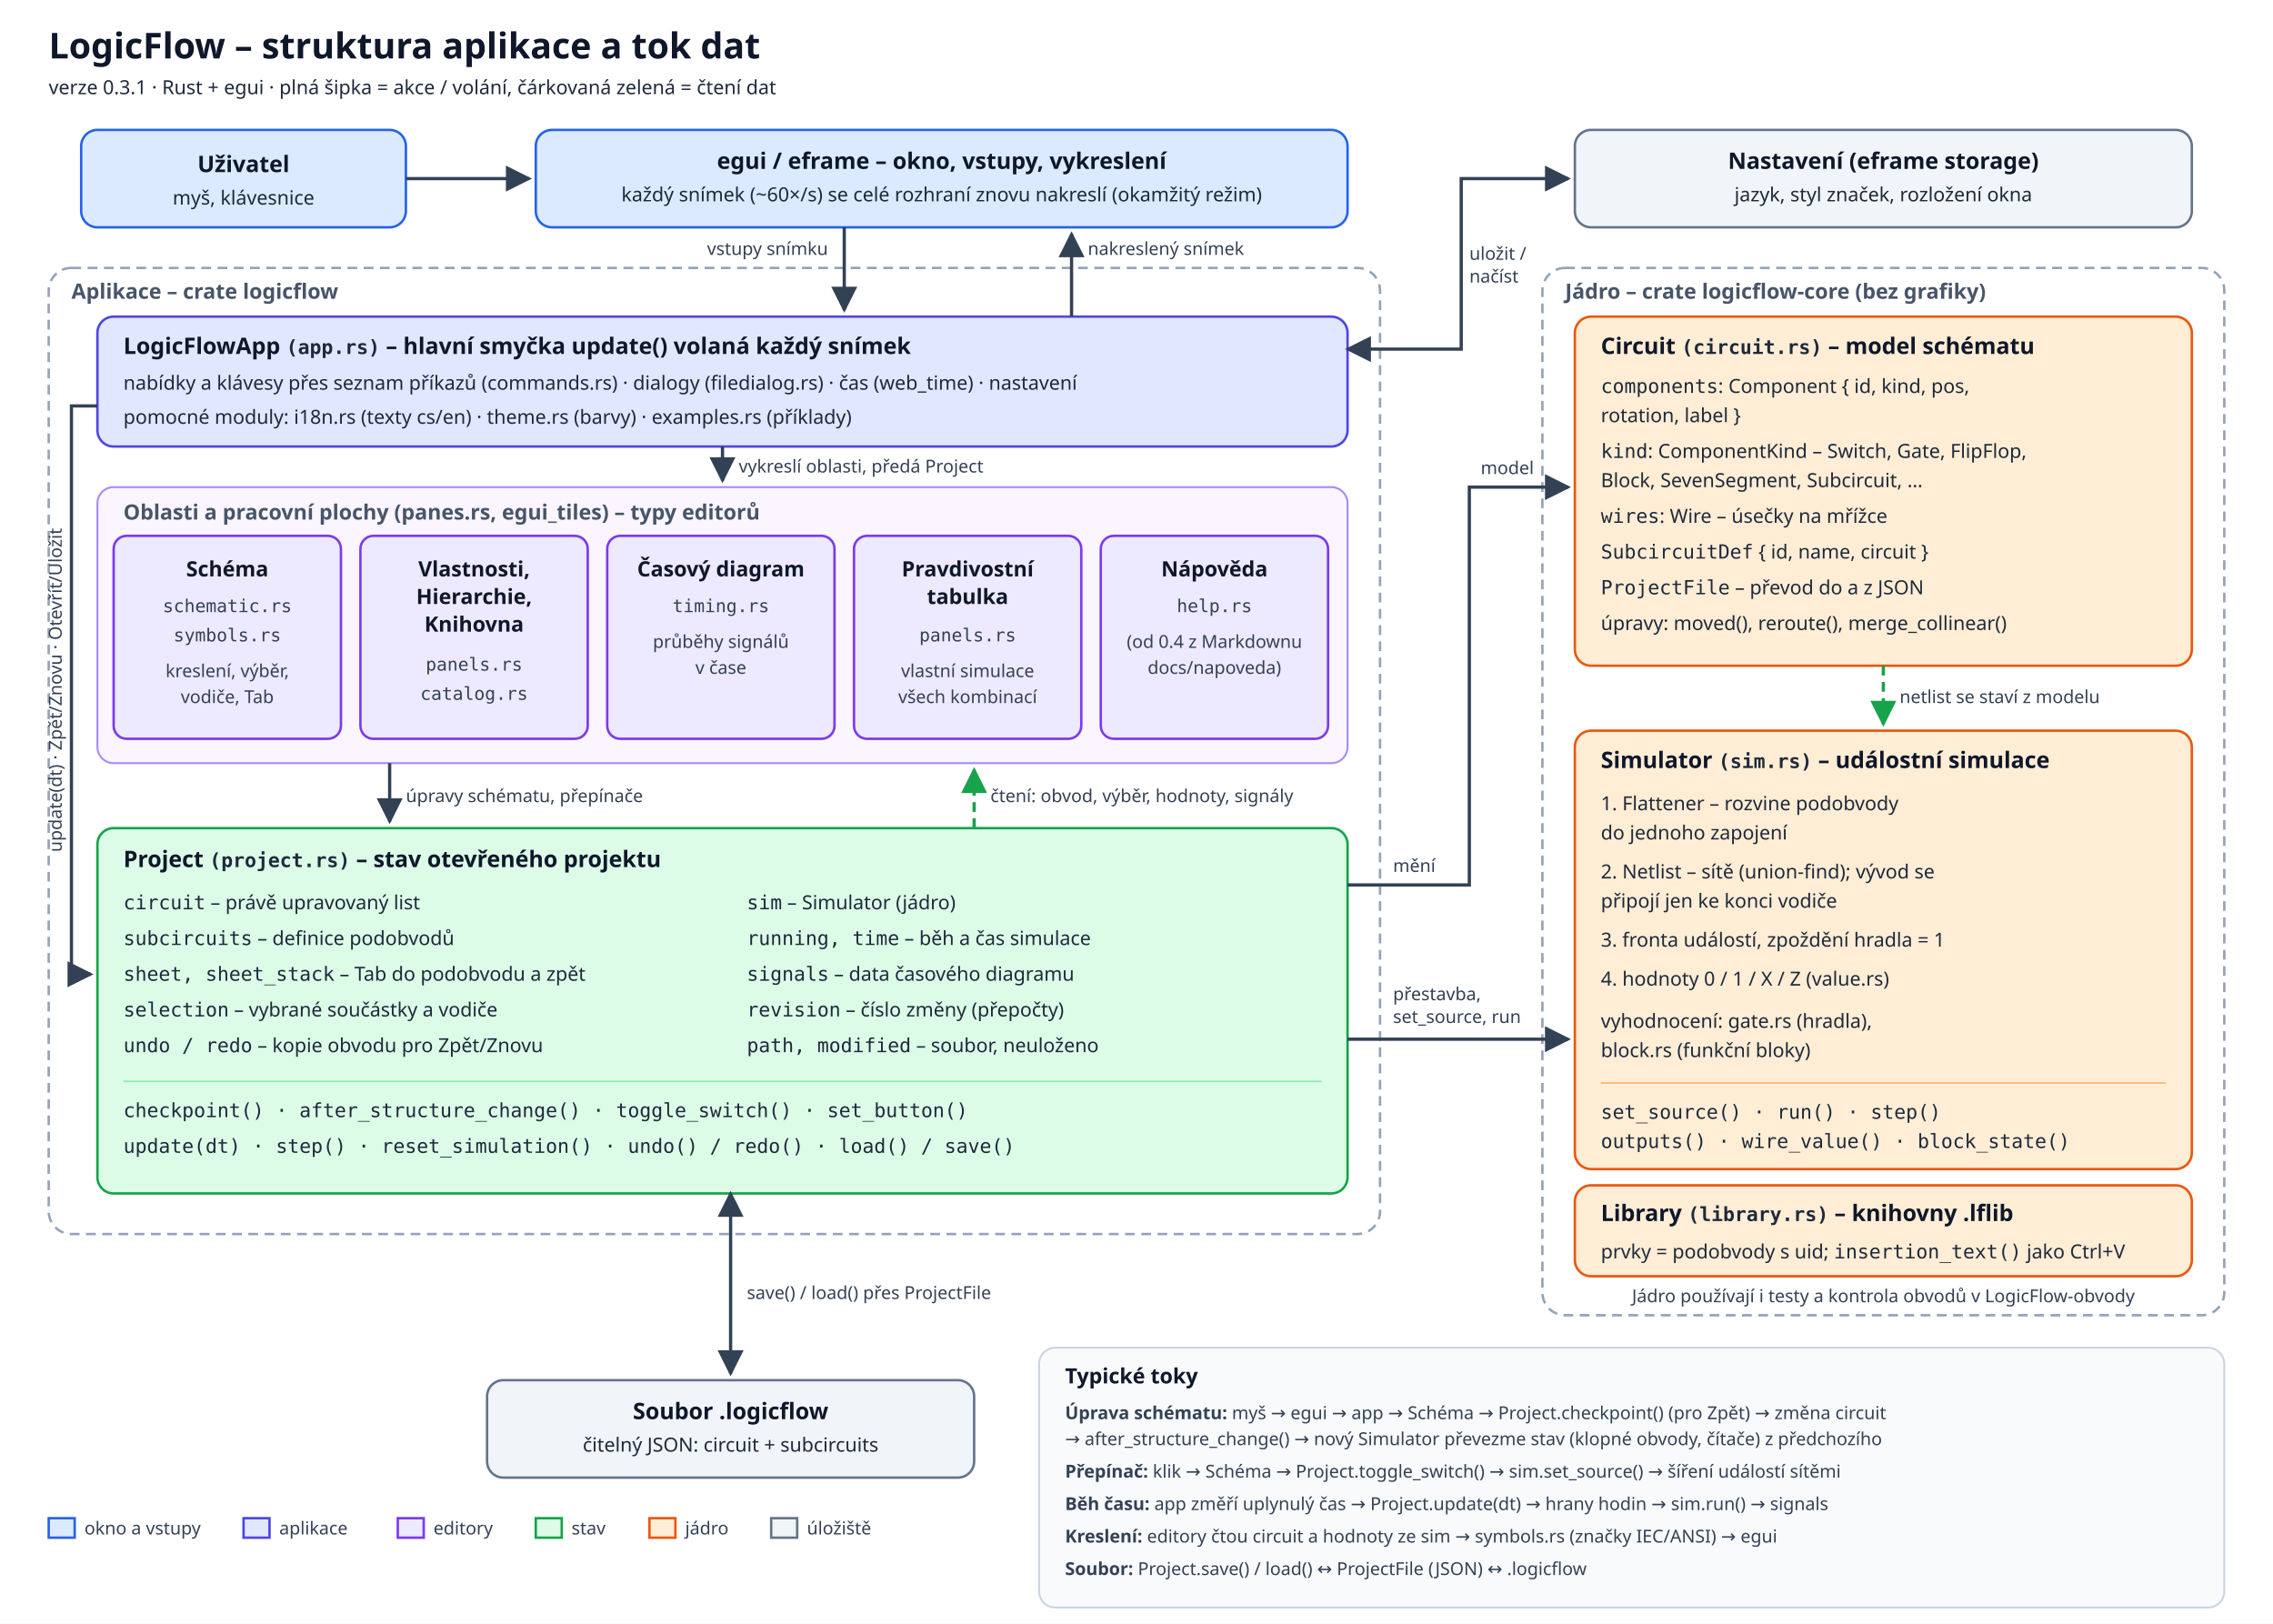
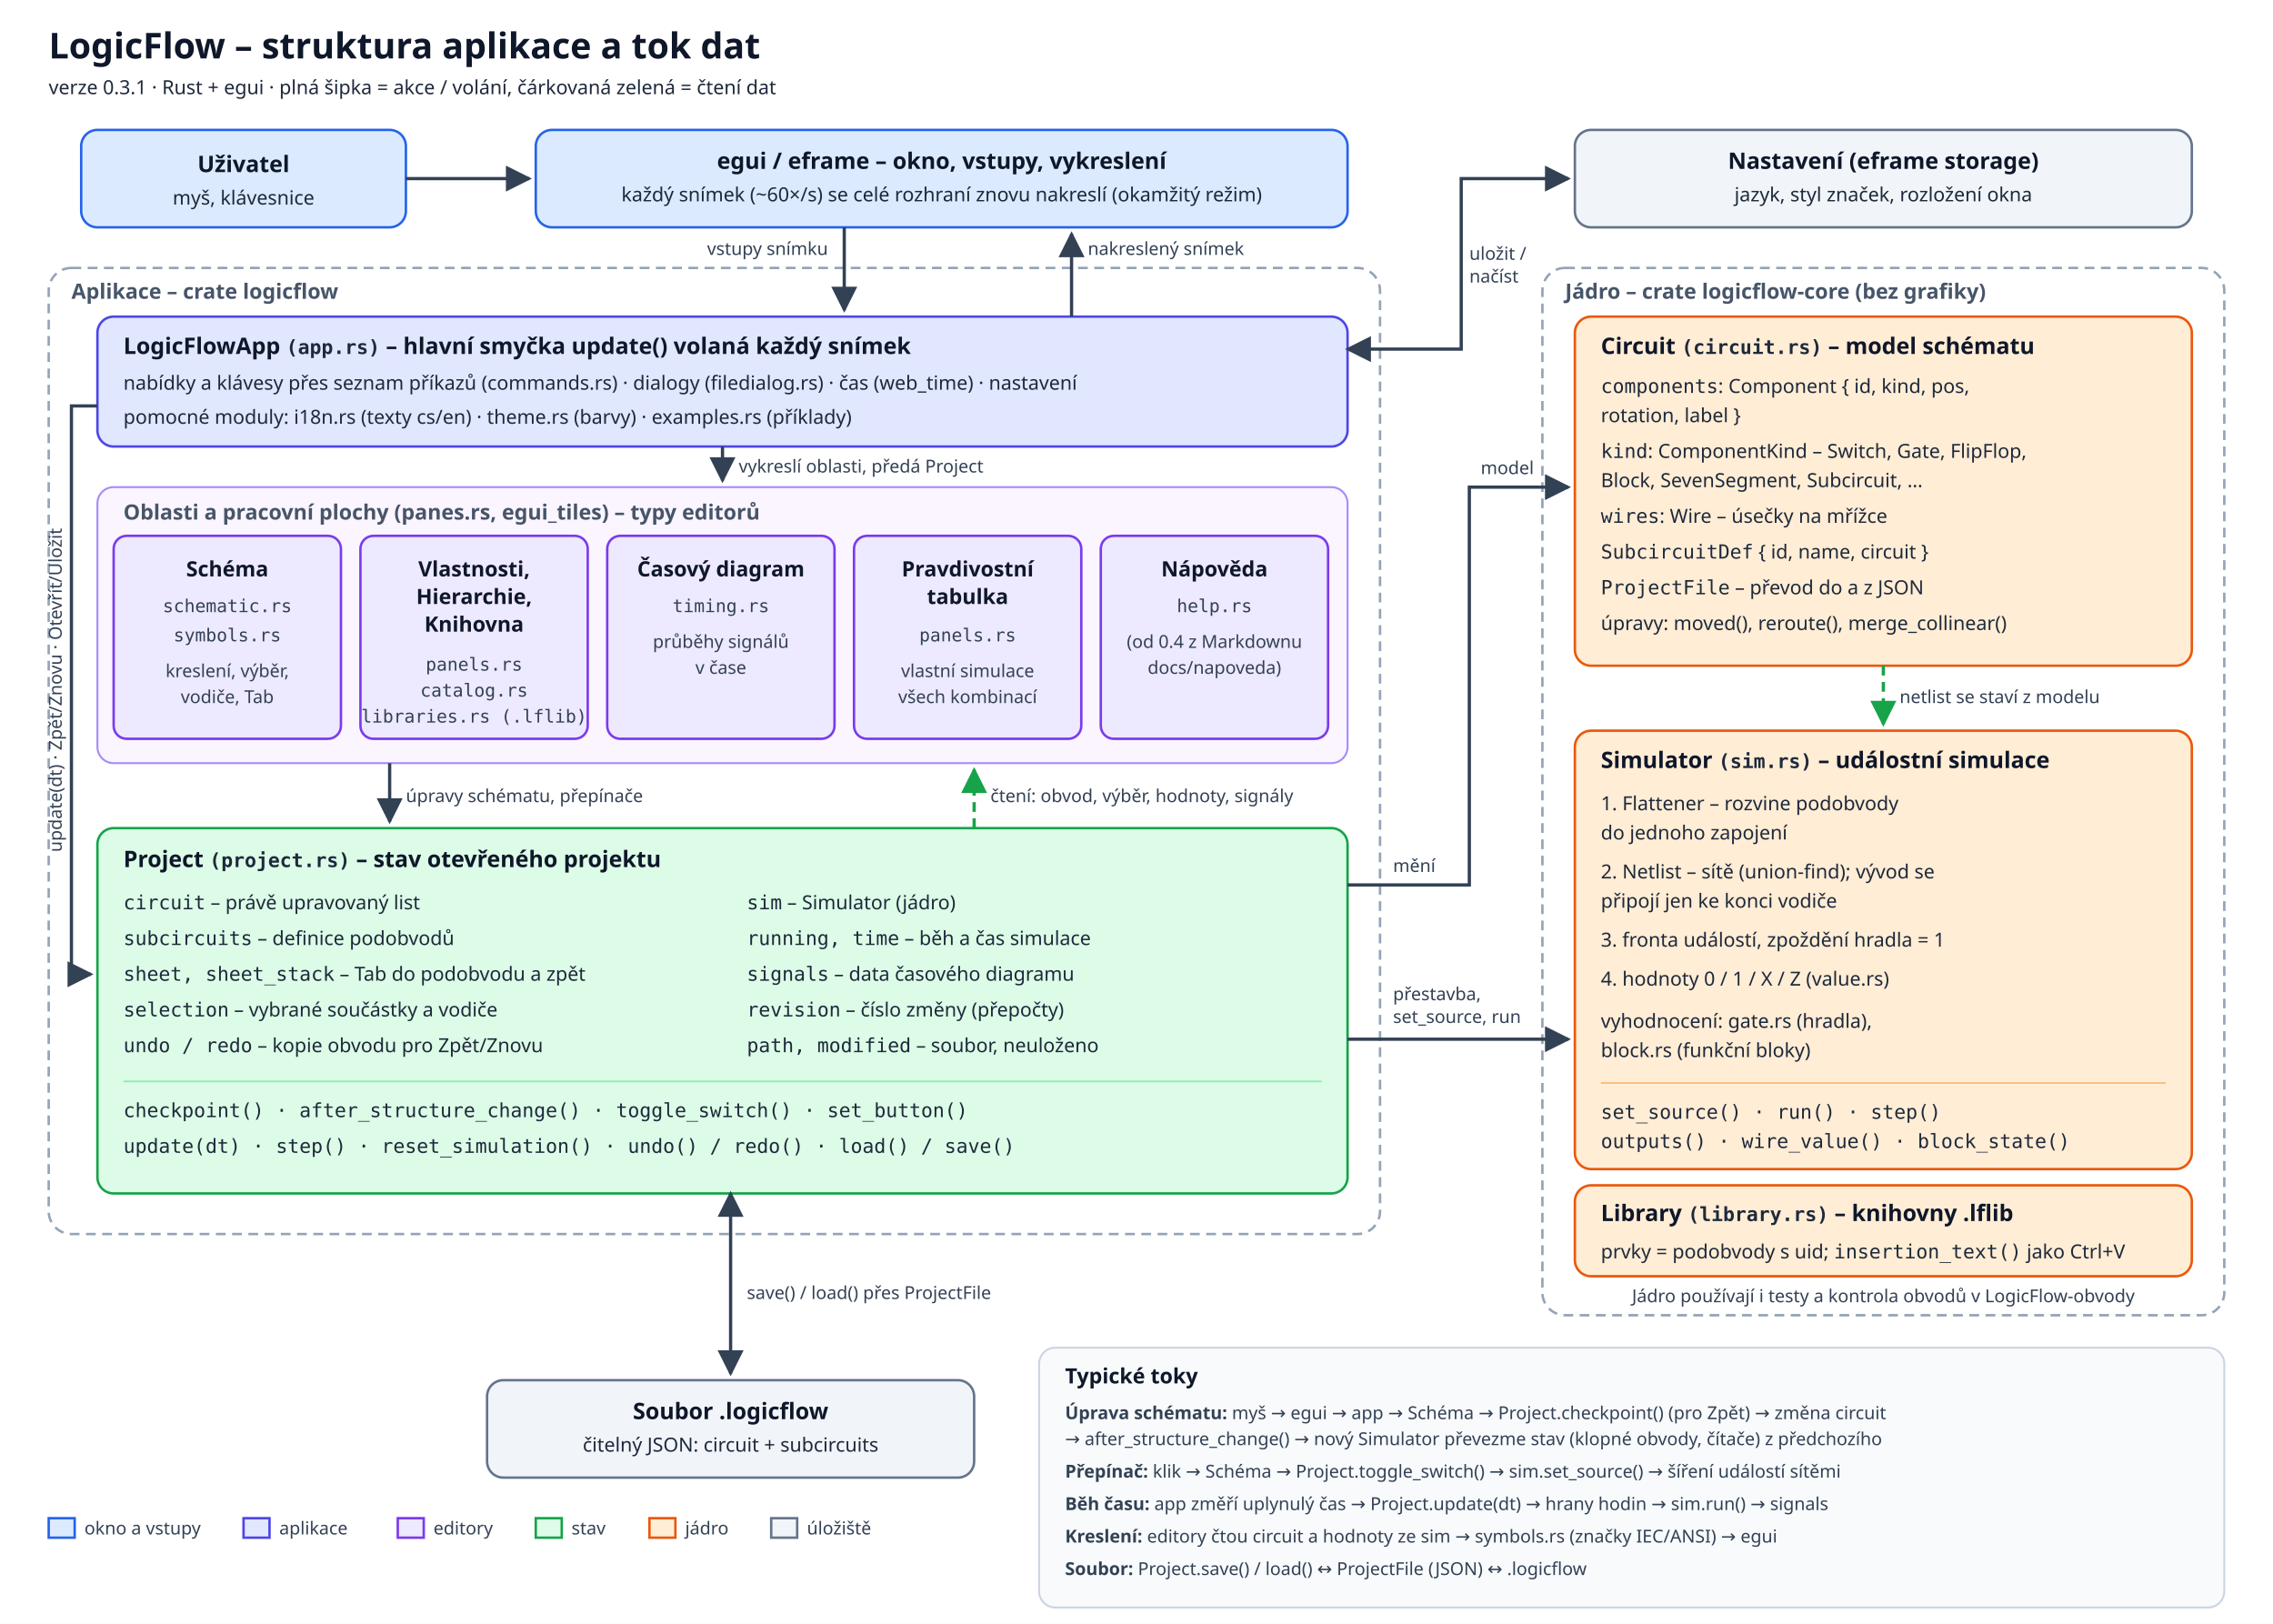
<svg xmlns="http://www.w3.org/2000/svg" viewBox="0 0 1400 1000" width="1400" height="1000" font-family="Segoe UI, Noto Sans, DejaVu Sans, Arial, sans-serif">
  <defs>
    <marker id="a" viewBox="0 0 10 10" refX="9" refY="5" markerWidth="8" markerHeight="8" orient="auto-start-reverse">
      <path d="M0,0 L10,5 L0,10 z" fill="#334155" />
    </marker>
    <marker id="r" viewBox="0 0 10 10" refX="9" refY="5" markerWidth="8" markerHeight="8" orient="auto-start-reverse">
      <path d="M0,0 L10,5 L0,10 z" fill="#16a34a" />
    </marker>
    <style>
      .t { font-size: 13px; fill: #0f172a; }
      .s { font-size: 12px; fill: #1e293b; }
      .x { font-size: 11px; fill: #334155; }
      .h { font-size: 14px; font-weight: 700; fill: #0f172a; }
      .g { font-size: 13px; font-weight: 700; fill: #475569; }
      .m { font-family: Consolas, DejaVu Sans Mono, monospace; }
      .ui { fill: #dbeafe; stroke: #2563eb; stroke-width: 1.5; }
      .app { fill: #e0e7ff; stroke: #4f46e5; stroke-width: 1.5; }
      .ed { fill: #ede9fe; stroke: #7c3aed; stroke-width: 1.5; }
      .pr { fill: #dcfce7; stroke: #16a34a; stroke-width: 1.5; }
      .co { fill: #ffedd5; stroke: #ea580c; stroke-width: 1.5; }
      .fi { fill: #f1f5f9; stroke: #64748b; stroke-width: 1.5; }
      .grp { fill: none; stroke: #94a3b8; stroke-width: 1.5; stroke-dasharray: 6 4; }
      .act { fill: none; stroke: #334155; stroke-width: 2; marker-end: url(#a); }
      .act2 { fill: none; stroke: #334155; stroke-width: 2; marker-end: url(#a); marker-start: url(#a); }
      .rd { fill: none; stroke: #16a34a; stroke-width: 2; stroke-dasharray: 6 4; marker-end: url(#r); }
    </style>
  </defs>
  <rect width="1400" height="1000" fill="#ffffff" />
  <text x="30" y="36" font-size="22" font-weight="700" fill="#0f172a">LogicFlow – struktura aplikace a tok dat</text>
  <text x="30" y="58" class="s">verze 0.3.1 · Rust + egui · plná šipka = akce / volání, čárkovaná zelená = čtení dat</text>
  <rect x="50" y="80" width="200" height="60" rx="10" class="ui" />
  <text x="150" y="106" class="h" text-anchor="middle">Uživatel</text>
  <text x="150" y="126" class="s" text-anchor="middle">myš, klávesnice</text>
  <rect x="330" y="80" width="500" height="60" rx="10" class="ui" />
  <text x="580" y="104" class="h" text-anchor="middle">egui / eframe – okno, vstupy, vykreslení</text>
  <text x="580" y="124" class="s" text-anchor="middle">každý snímek (~60×/s) se celé rozhraní znovu nakreslí (okamžitý režim)</text>
  <rect x="970" y="80" width="380" height="60" rx="10" class="fi" />
  <text x="1160" y="104" class="h" text-anchor="middle">Nastavení (eframe storage)</text>
  <text x="1160" y="124" class="s" text-anchor="middle">jazyk, styl značek, rozložení okna</text>
  <rect x="30" y="165" width="820" height="595" rx="14" class="grp" />
  <text x="44" y="184" class="g">Aplikace – crate logicflow</text>
  <rect x="60" y="195" width="770" height="80" rx="10" class="app" />
  <text x="76" y="218" class="h">LogicFlowApp <tspan class="s m">(app.rs)</tspan> – hlavní smyčka update() volaná každý snímek</text>
  <text x="76" y="240" class="s">nabídky a klávesy přes seznam příkazů (commands.rs) · dialogy (filedialog.rs) · čas (web_time) · nastavení</text>
  <text x="76" y="261" class="s">pomocné moduly: i18n.rs (texty cs/en) · theme.rs (barvy) · examples.rs (příklady)</text>
  <rect x="60" y="300" width="770" height="170" rx="10" fill="#faf5ff" stroke="#a78bfa" stroke-width="1.2" />
  <text x="76" y="320" class="g">Oblasti a pracovní plochy (panes.rs, egui_tiles) – typy editorů</text>
  <rect x="70" y="330" width="140" height="125" rx="8" class="ed" />
  <text x="140" y="355" class="t" text-anchor="middle" font-weight="700">Schéma</text>
  <text x="140" y="377" class="x m" text-anchor="middle">schematic.rs</text>
  <text x="140" y="395" class="x m" text-anchor="middle">symbols.rs</text>
  <text x="140" y="417" class="x" text-anchor="middle">kreslení, výběr,</text>
  <text x="140" y="433" class="x" text-anchor="middle">vodiče, Tab</text>
  <rect x="222" y="330" width="140" height="125" rx="8" class="ed" />
  <text x="292" y="355" class="t" text-anchor="middle" font-weight="700">Vlastnosti,</text>
  <text x="292" y="372" class="t" text-anchor="middle" font-weight="700">Hierarchie,</text>
  <text x="292" y="389" class="t" text-anchor="middle" font-weight="700">Knihovna</text>
  <text x="292" y="413" class="x m" text-anchor="middle">panels.rs</text>
-   <text x="292" y="431" class="x m" text-anchor="middle">catalog.rs</text>
+   <text x="292" y="429" class="x m" text-anchor="middle">catalog.rs</text>
+   <text x="292" y="445" class="x m" text-anchor="middle">libraries.rs (.lflib)</text>
  <rect x="374" y="330" width="140" height="125" rx="8" class="ed" />
  <text x="444" y="355" class="t" text-anchor="middle" font-weight="700">Časový diagram</text>
  <text x="444" y="377" class="x m" text-anchor="middle">timing.rs</text>
  <text x="444" y="399" class="x" text-anchor="middle">průběhy signálů</text>
  <text x="444" y="415" class="x" text-anchor="middle">v čase</text>
  <rect x="526" y="330" width="140" height="125" rx="8" class="ed" />
  <text x="596" y="355" class="t" text-anchor="middle" font-weight="700">Pravdivostní</text>
  <text x="596" y="372" class="t" text-anchor="middle" font-weight="700">tabulka</text>
  <text x="596" y="395" class="x m" text-anchor="middle">panels.rs</text>
  <text x="596" y="417" class="x" text-anchor="middle">vlastní simulace</text>
  <text x="596" y="433" class="x" text-anchor="middle">všech kombinací</text>
  <rect x="678" y="330" width="140" height="125" rx="8" class="ed" />
  <text x="748" y="355" class="t" text-anchor="middle" font-weight="700">Nápověda</text>
  <text x="748" y="377" class="x m" text-anchor="middle">help.rs</text>
  <text x="748" y="399" class="x" text-anchor="middle">(od 0.4 z Markdownu</text>
  <text x="748" y="415" class="x" text-anchor="middle">docs/napoveda)</text>
  <rect x="60" y="510" width="770" height="225" rx="10" class="pr" />
  <text x="76" y="534" class="h">Project <tspan class="s m">(project.rs)</tspan> – stav otevřeného projektu</text>
  <g class="s">
    <text x="76" y="560">
      <tspan class="m">circuit</tspan> – právě upravovaný list</text>
    <text x="76" y="582">
      <tspan class="m">subcircuits</tspan> – definice podobvodů</text>
    <text x="76" y="604">
      <tspan class="m">sheet, sheet_stack</tspan> – Tab do podobvodu a zpět</text>
    <text x="76" y="626">
      <tspan class="m">selection</tspan> – vybrané součástky a vodiče</text>
    <text x="76" y="648">
      <tspan class="m">undo / redo</tspan> – kopie obvodu pro Zpět/Znovu</text>
    <text x="460" y="560">
      <tspan class="m">sim</tspan> – Simulator (jádro)</text>
    <text x="460" y="582">
      <tspan class="m">running, time</tspan> – běh a čas simulace</text>
    <text x="460" y="604">
      <tspan class="m">signals</tspan> – data časového diagramu</text>
    <text x="460" y="626">
      <tspan class="m">revision</tspan> – číslo změny (přepočty)</text>
    <text x="460" y="648">
      <tspan class="m">path, modified</tspan> – soubor, neuloženo</text>
  </g>
  <line x1="76" y1="666" x2="814" y2="666" stroke="#86efac" stroke-width="1" />
  <text x="76" y="688" class="s m">checkpoint() · after_structure_change() · toggle_switch() · set_button()</text>
  <text x="76" y="710" class="s m">update(dt) · step() · reset_simulation() · undo() / redo() · load() / save()</text>
  <rect x="950" y="165" width="420" height="645" rx="14" class="grp" />
  <text x="964" y="184" class="g">Jádro – crate logicflow-core (bez grafiky)</text>
  <rect x="970" y="195" width="380" height="215" rx="10" class="co" />
  <text x="986" y="218" class="h">Circuit <tspan class="s m">(circuit.rs)</tspan> – model schématu</text>
  <g class="s">
    <text x="986" y="242">
      <tspan class="m">components</tspan>: Component { id, kind, pos,</text>
    <text x="986" y="260">   rotation, label }</text>
    <text x="986" y="282">
      <tspan class="m">kind</tspan>: ComponentKind – Switch, Gate, FlipFlop,</text>
    <text x="986" y="300">   Block, SevenSegment, Subcircuit, …</text>
    <text x="986" y="322">
      <tspan class="m">wires</tspan>: Wire – úsečky na mřížce</text>
    <text x="986" y="344">
      <tspan class="m">SubcircuitDef</tspan> { id, name, circuit }</text>
    <text x="986" y="366">
      <tspan class="m">ProjectFile</tspan> – převod do a z JSON</text>
    <text x="986" y="388">úpravy: moved(), reroute(), merge_collinear()</text>
  </g>
  <rect x="970" y="450" width="380" height="270" rx="10" class="co" />
  <text x="986" y="473" class="h">Simulator <tspan class="s m">(sim.rs)</tspan> – událostní simulace</text>
  <g class="s">
    <text x="986" y="499">1. Flattener – rozvine podobvody</text>
    <text x="986" y="517">   do jednoho zapojení</text>
    <text x="986" y="541">2. Netlist – sítě (union-find); vývod se</text>
    <text x="986" y="559">   připojí jen ke konci vodiče</text>
    <text x="986" y="583">3. fronta událostí, zpoždění hradla = 1</text>
    <text x="986" y="607">4. hodnoty 0 / 1 / X / Z (value.rs)</text>
    <text x="986" y="633">vyhodnocení: gate.rs (hradla),</text>
    <text x="986" y="651">   block.rs (funkční bloky)</text>
  </g>
  <line x1="986" y1="667" x2="1334" y2="667" stroke="#fdba74" stroke-width="1" />
  <text x="986" y="689" class="s m">set_source() · run() · step()</text>
  <text x="986" y="707" class="s m">outputs() · wire_value() · block_state()</text>
  <rect x="970" y="730" width="380" height="56" rx="10" class="co" />
  <text x="986" y="752" class="h">Library <tspan class="s m">(library.rs)</tspan> – knihovny .lflib</text>
  <text x="986" y="775" class="s">prvky = podobvody s uid; <tspan class="m">insertion_text()</tspan> jako Ctrl+V</text>
  <text x="1160" y="802" class="x" text-anchor="middle">Jádro používají i testy a kontrola obvodů v LogicFlow-obvody</text>
  <rect x="300" y="850" width="300" height="60" rx="10" class="fi" />
  <text x="450" y="874" class="h" text-anchor="middle">Soubor .logicflow</text>
  <text x="450" y="894" class="s" text-anchor="middle">čitelný JSON: circuit + subcircuits</text>
  <path d="M250,110 L326,110" class="act" />
  <path d="M520,140 L520,191" class="act" />
  <text x="510" y="157" class="x" text-anchor="end">vstupy snímku</text>
  <path d="M660,195 L660,144" class="act" />
  <text x="670" y="157" class="x">nakreslený snímek</text>
  <path d="M830,215 L900,215 L900,110 L966,110" class="act2" />
  <text x="905" y="160" class="x">uložit /</text>
  <text x="905" y="174" class="x">načíst</text>
  <path d="M445,275 L445,296" class="act" />
  <text x="455" y="291" class="x">vykreslí oblasti, předá Project</text>
  <path d="M240,470 L240,506" class="act" />
  <text x="250" y="494" class="x">úpravy schématu, přepínače</text>
  <path d="M600,510 L600,474" class="rd" />
  <text x="610" y="494" class="x" fill="#15803d">čtení: obvod, výběr, hodnoty, signály</text>
  <path d="M60,250 L44,250 L44,600 L56,600" class="act" />
  <text x="38" y="425" class="x" text-anchor="middle" transform="rotate(-90 38 425)">update(dt) · Zpět/Znovu · Otevřít/Uložit</text>
  <path d="M830,545 L905,545 L905,300 L966,300" class="act" />
  <text x="858" y="537" class="x">mění</text>
  <text x="912" y="292" class="x">model</text>
  <path d="M830,640 L966,640" class="act" />
  <text x="858" y="616" class="x">přestavba,</text>
  <text x="858" y="630" class="x">set_source, run</text>
  <path d="M1160,410 L1160,446" class="rd" />
  <text x="1170" y="433" class="x" fill="#15803d">netlist se staví z modelu</text>
  <path d="M450,735 L450,846" class="act2" />
  <text x="460" y="800" class="x">save() / load() přes ProjectFile</text>
  <rect x="640" y="830" width="730" height="160" rx="10" fill="#f8fafc" stroke="#cbd5e1" stroke-width="1.2" />
  <text x="656" y="852" class="t" font-weight="700">Typické toky</text>
  <g class="x">
    <text x="656" y="874">
      <tspan font-weight="700">Úprava schématu:</tspan> myš → egui → app → Schéma → Project.checkpoint() (pro Zpět) → změna circuit</text>
    <text x="656" y="890">   → after_structure_change() → nový Simulator převezme stav (klopné obvody, čítače) z předchozího</text>
    <text x="656" y="910">
      <tspan font-weight="700">Přepínač:</tspan> klik → Schéma → Project.toggle_switch() → sim.set_source() → šíření událostí sítěmi</text>
    <text x="656" y="930">
      <tspan font-weight="700">Běh času:</tspan> app změří uplynulý čas → Project.update(dt) → hrany hodin → sim.run() → signals</text>
    <text x="656" y="950">
      <tspan font-weight="700">Kreslení:</tspan> editory čtou circuit a hodnoty ze sim → symbols.rs (značky IEC/ANSI) → egui</text>
    <text x="656" y="970">
      <tspan font-weight="700">Soubor:</tspan> Project.save() / load() ↔ ProjectFile (JSON) ↔ .logicflow</text>
  </g>
  <g class="x">
    <rect x="30" y="935" width="16" height="12" class="ui" />
    <text x="52" y="945">okno a vstupy</text>
    <rect x="150" y="935" width="16" height="12" class="app" />
    <text x="172" y="945">aplikace</text>
    <rect x="245" y="935" width="16" height="12" class="ed" />
    <text x="267" y="945">editory</text>
    <rect x="330" y="935" width="16" height="12" class="pr" />
    <text x="352" y="945">stav</text>
    <rect x="400" y="935" width="16" height="12" class="co" />
    <text x="422" y="945">jádro</text>
    <rect x="475" y="935" width="16" height="12" class="fi" />
    <text x="497" y="945">úložiště</text>
  </g>
</svg>
